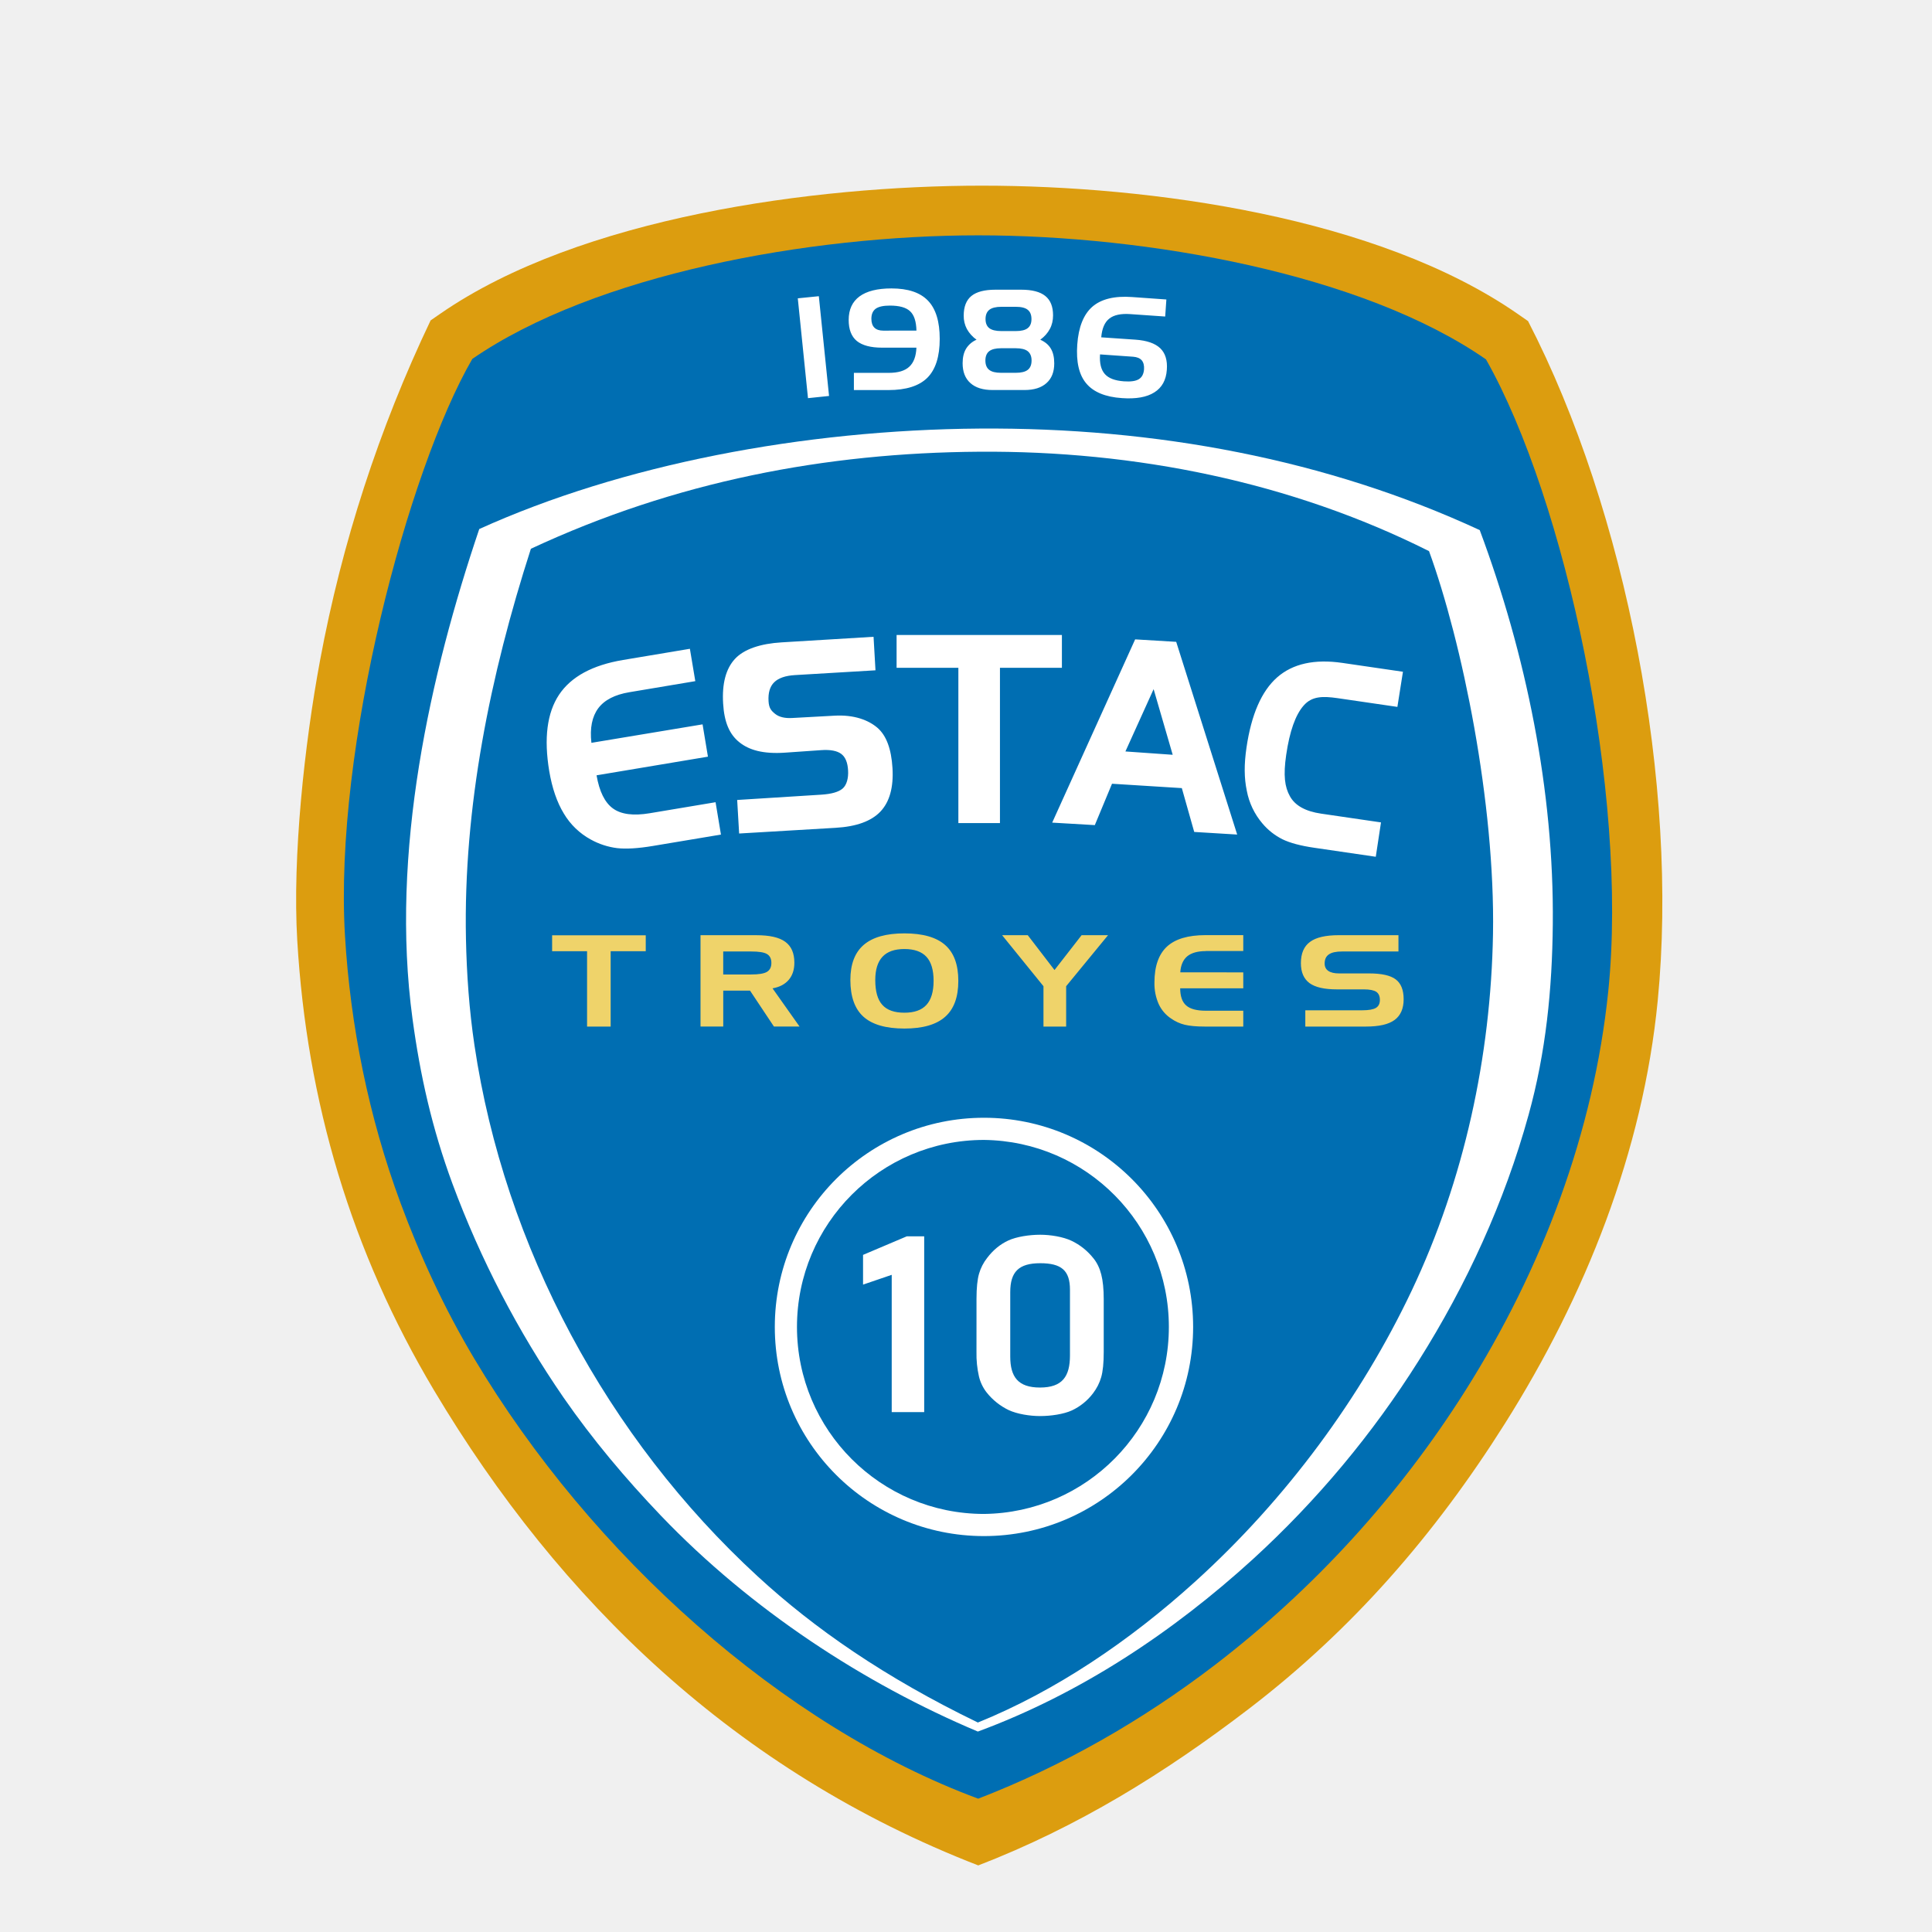
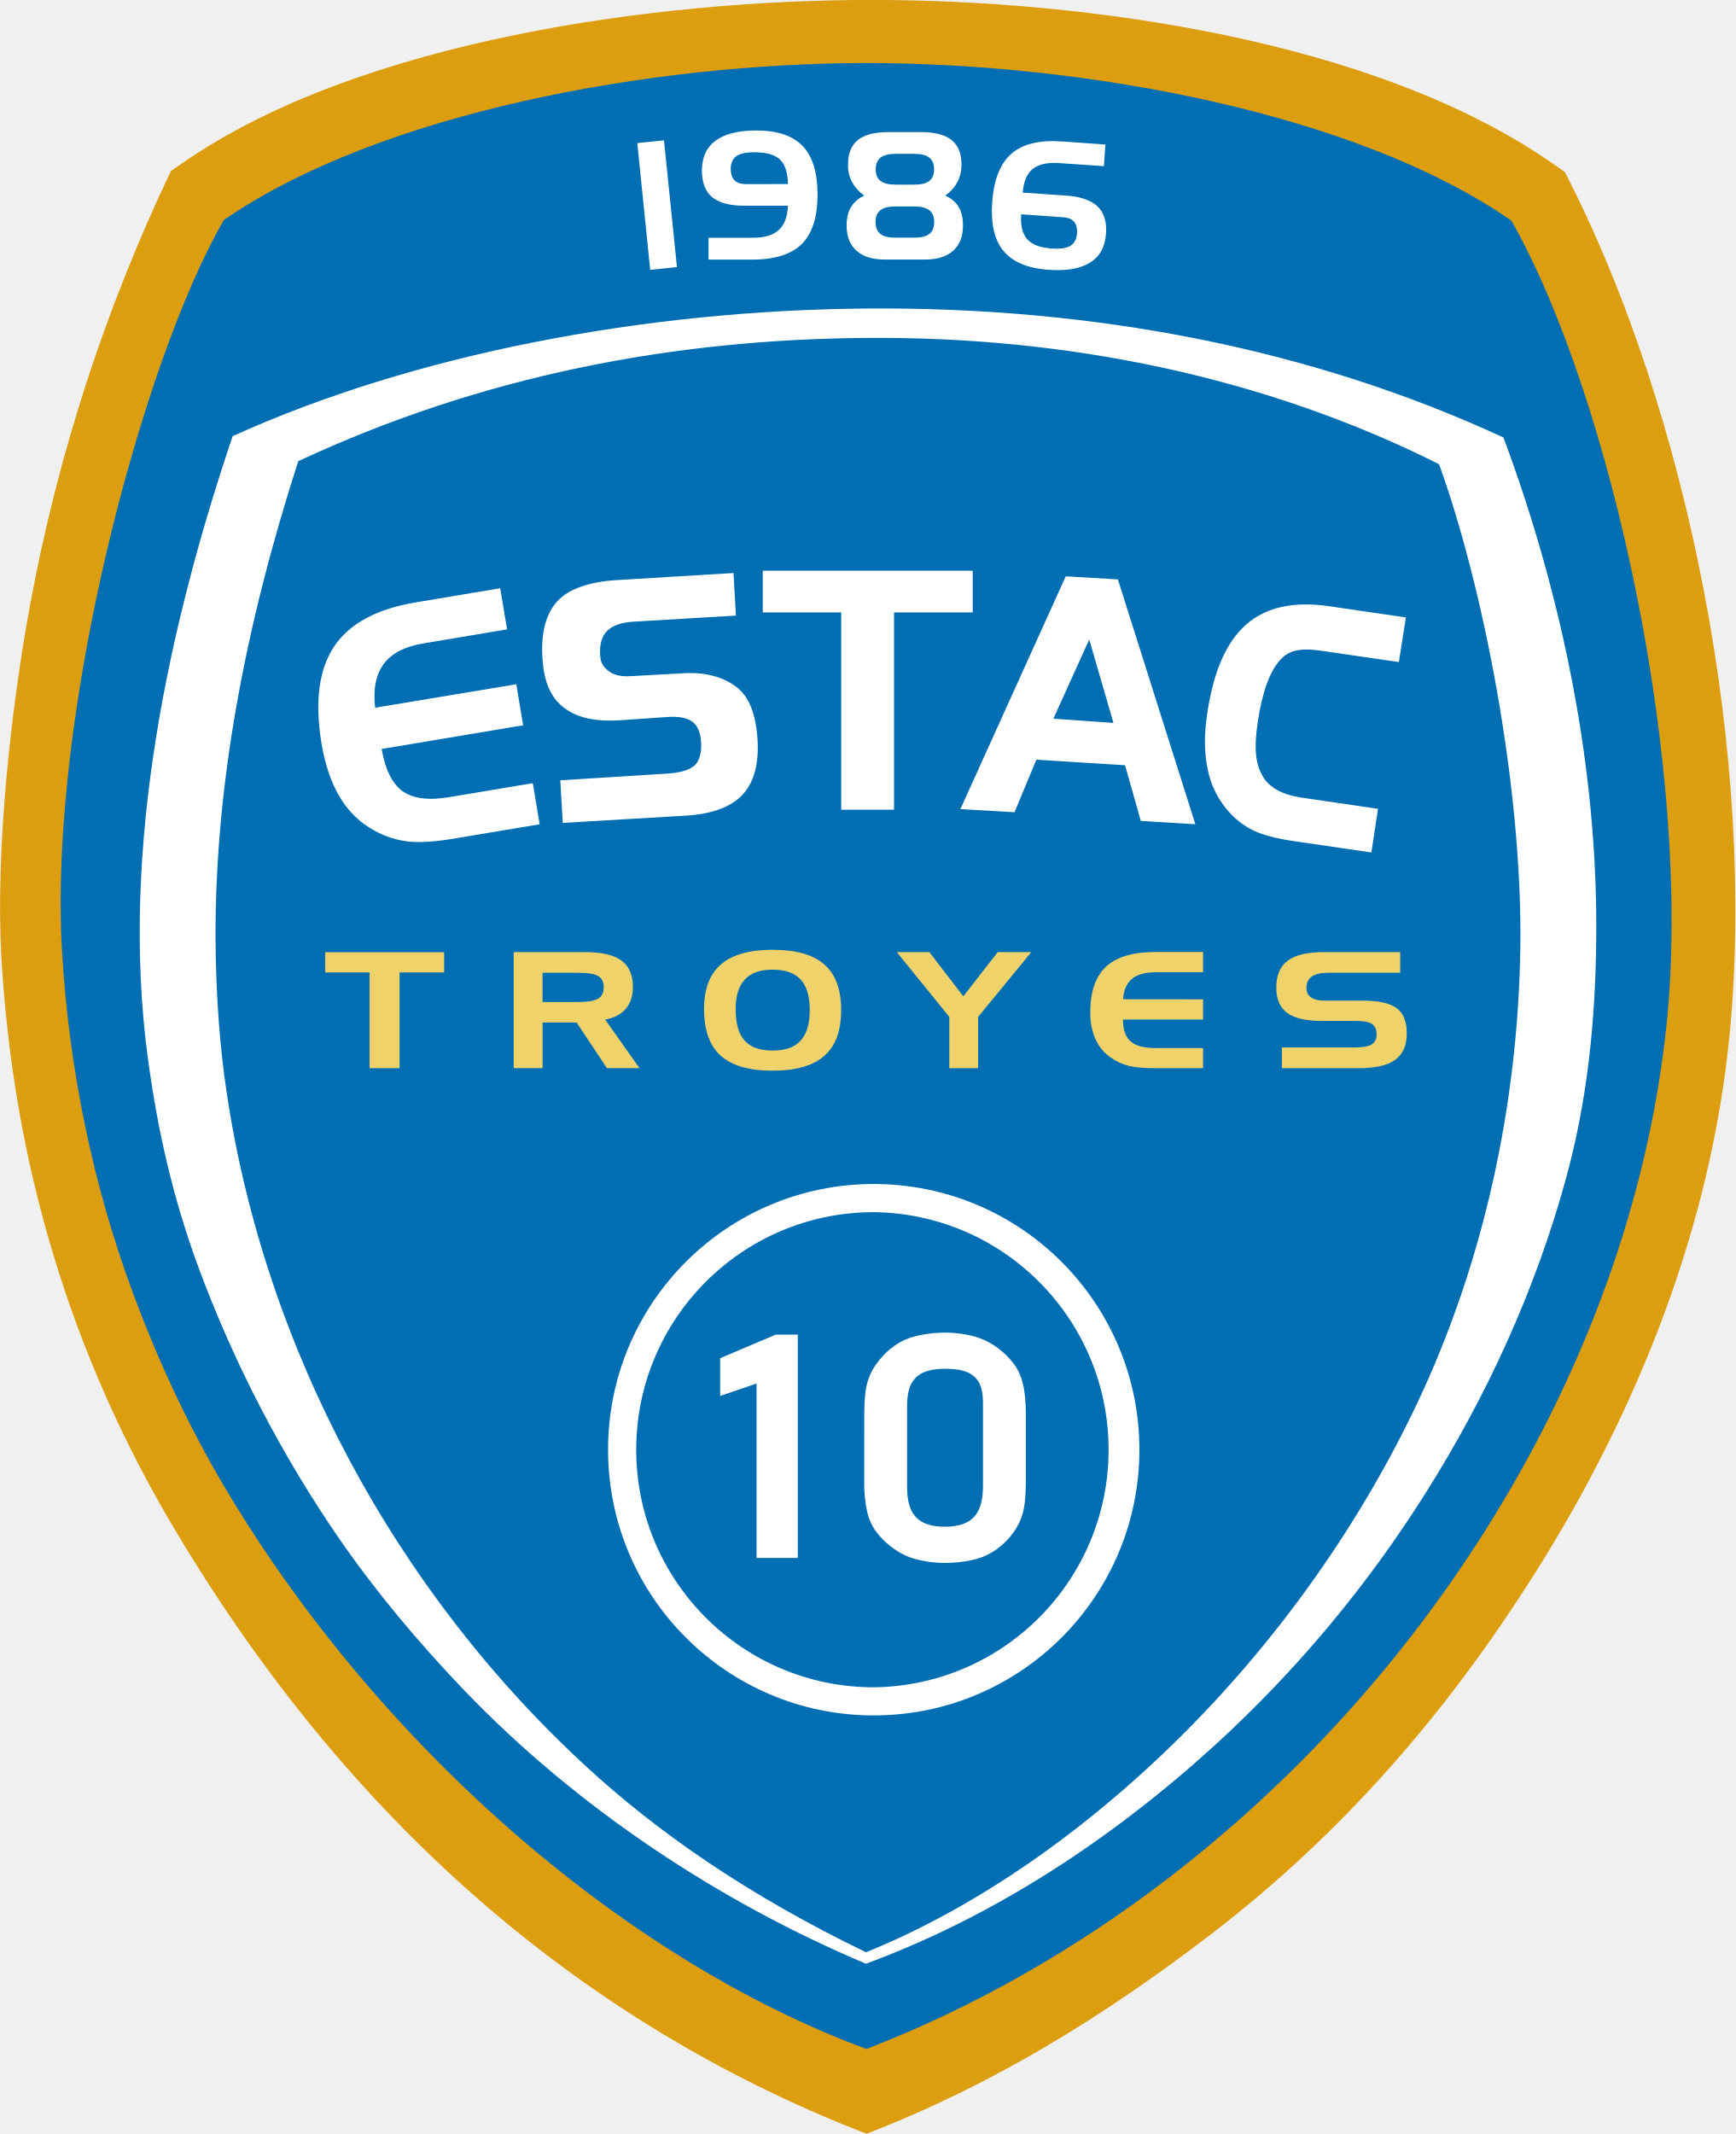
- <svg xmlns="http://www.w3.org/2000/svg" width="80" height="80" viewBox="0 0 80 80">
+ <svg xmlns="http://www.w3.org/2000/svg" viewBox="12.26 7.69 56.57 69.56">
  <path fill="#DC9D0F" d="M68.642 41.443c-.611 6.237-2.997 12.226-6.331 17.51-2.892 4.583-6.302 8.518-10.604 11.81-3.49 2.671-7.093 4.894-11.199 6.48-10.029-3.891-17.329-10.938-22.532-19.666-3.43-5.751-5.273-11.96-5.667-18.631-.207-3.488.303-8.155.941-11.586a56.848 56.848 0 0 1 4.581-14.093l.424-.293c5.772-3.982 15.451-5.286 22.408-5.286 6.98 0 16.395 1.293 22.18 5.309l.43.299c4.069 7.881 6.245 19.211 5.369 28.147z" />
  <path fill="#006EB2" d="M19.558 14.861c5.082-3.502 13.938-5.116 20.949-5.116 7.008 0 15.925 1.594 21.025 5.137 3.289 5.808 5.907 17.953 5.062 26.169-.601 5.838-2.739 11.494-5.909 16.52a43.831 43.831 0 0 1-10.376 11.37c-3.014 2.305-6.317 4.191-9.804 5.538-8.089-3.001-16.011-10.075-20.875-18.235-1.241-2.08-2.246-4.269-3.046-6.435-1.315-3.551-2.078-7.339-2.3-11.078-.458-7.746 2.615-19.282 5.274-23.87z" />
  <path fill="#FFF" d="M19.845 21.906c-2.024 5.987-3.703 13.373-2.763 20.288.315 2.329.808 4.532 1.653 6.821a40.363 40.363 0 0 0 4.599 8.853c1.2 1.732 2.571 3.363 4.037 4.896 3.725 3.891 8.405 6.949 13.12 8.936 4.248-1.569 8.073-4.115 11.393-7.141a39.956 39.956 0 0 0 6.858-8.212c1.984-3.145 3.559-6.58 4.55-10.171.723-2.608.981-5.215 1.006-7.912.055-5.523-1.112-11.184-3.025-16.313-6.325-2.929-13.414-4.257-20.717-4.205-7.296.053-14.805 1.486-20.711 4.16z" />
  <path fill="#006EB2" d="M21.983 22.723c-1.69 5.242-2.798 10.713-2.689 16.143.03 1.474.134 2.948.352 4.414 1.242 8.352 5.498 16.267 11.728 21.994 2.342 2.155 5.255 4.182 9.117 6.052 3.223-1.305 6.286-3.382 8.972-5.812 3.804-3.438 6.9-7.658 8.993-12.073 2.176-4.594 3.276-9.704 3.366-14.766.092-5.428-1.28-12.096-2.649-15.854-5.711-2.866-12.164-4.164-18.634-4.116-6.339.042-12.575 1.227-18.556 4.018z" />
  <path fill="#FFF" d="M40.744 46.284a8.663 8.663 0 0 1 8.661 8.661 8.663 8.663 0 0 1-8.661 8.661 8.661 8.661 0 0 1 0-17.322z" />
  <path fill="#006EB2" d="M40.744 47.202a7.744 7.744 0 0 1 0 15.487 7.746 7.746 0 0 1-7.743-7.744 7.745 7.745 0 0 1 7.743-7.743z" />
-   <path fill="#FFF" d="M26.06 28.663c-.6.1-1.031.321-1.288.665-.256.345-.353.821-.283 1.431l4.603-.765.222 1.338-4.612.772c.116.67.341 1.128.68 1.373.338.245.844.31 1.517.198l2.731-.457.223 1.34-2.812.47c-.619.104-1.116.133-1.487.091a3.018 3.018 0 0 1-1.087-.354 2.916 2.916 0 0 1-1.118-1.075c-.287-.469-.487-1.058-.606-1.757-.226-1.361-.092-2.415.406-3.166.5-.748 1.383-1.227 2.656-1.44l2.762-.462.224 1.34-2.731.458zM36.252 27.756l-3.333.198c-.398.023-.685.124-.86.296-.179.175-.256.436-.235.787.017.285.109.392.275.525.165.131.407.188.719.168l1.732-.095c.822-.048 1.416.186 1.784.502.368.32.574.873.622 1.667.048.8-.121 1.401-.499 1.801-.378.398-.999.624-1.858.673l-3.993.236-.081-1.389 3.479-.219c.428-.027.725-.112.892-.258.166-.146.241-.434.221-.75-.018-.326-.112-.551-.281-.679-.168-.127-.446-.186-.835-.157l-1.497.104c-.905.062-1.492-.109-1.89-.432-.411-.328-.626-.833-.671-1.605-.05-.828.116-1.443.492-1.848.377-.405 1.059-.63 1.93-.682l3.807-.231.08 1.388zM39.684 27.652h-2.558v-1.359h6.845v1.359h-2.565v6.431h-1.722zM46.601 31.116l1.958.138-.79-2.718-1.168 2.58zm.403-4.641l1.7.102 2.525 7.98-1.779-.108-.513-1.815-2.891-.181-.712 1.713-1.765-.103 3.435-7.588zM55.385 28.909c-.624-.09-1.067-.081-1.405.308-.339.386-.58 1.067-.722 2.044-.123.846-.062 1.325.155 1.71.213.387.644.625 1.29.72l2.481.363-.216 1.423-2.555-.374c-.563-.082-.999-.2-1.306-.349a2.61 2.61 0 0 1-.832-.655 2.914 2.914 0 0 1-.647-1.352c-.112-.532-.116-1.093-.013-1.794.2-1.365.622-2.333 1.267-2.903.646-.568 1.546-.768 2.699-.601l2.512.367-.23 1.455-2.478-.362z" />
-   <path fill="#EFD36A" d="M24.309 39.387h-1.447v-.658h3.877v.658h-1.453v3.121h-.977zM31.105 39.399h-1.158v.952h1.158c.312 0 .53-.036.652-.108.123-.075.184-.195.184-.371 0-.172-.059-.293-.18-.366-.119-.073-.336-.107-.656-.107zm-2.098-.674h2.32c.541 0 .937.088 1.19.273.251.183.376.472.376.865 0 .29-.077.525-.231.708-.158.185-.381.303-.673.354l1.119 1.582h-1.061l-.99-1.488h-1.109v1.488h-.941v-3.782zM35.212 40.577c0-.649.184-1.135.553-1.452.37-.318.93-.476 1.685-.476.758 0 1.322.16 1.686.481.366.322.546.816.546 1.488 0 .669-.181 1.164-.546 1.486-.364.324-.928.486-1.686.486-.769 0-1.332-.164-1.694-.488-.362-.324-.544-.834-.544-1.525zm2.237-1.28c-.405 0-.708.106-.907.32-.2.214-.299.536-.299.965 0 .468.096.811.291 1.026.194.219.499.326.915.326.411 0 .714-.107.912-.323.197-.216.297-.548.297-.996 0-.452-.099-.782-.297-.997-.198-.214-.504-.321-.912-.321zM41.496 38.725h1.062l1.107 1.442 1.121-1.442h1.095l-1.734 2.112v1.671h-.939v-1.671zM49.933 39.383c-.34 0-.599.072-.773.216-.172.146-.267.365-.287.663l2.608.002v.659h-2.612c.002.33.082.567.249.711.161.145.436.218.815.218h1.548v.656h-1.593c-.353 0-.628-.027-.83-.075a1.678 1.678 0 0 1-.565-.257 1.44 1.44 0 0 1-.516-.604 2.102 2.102 0 0 1-.174-.89c0-.67.174-1.164.516-1.484.345-.318.875-.476 1.596-.476h1.566v.658h-1.548v.003zM57.907 39.399h-2.329c-.251 0-.435.038-.551.12-.118.079-.176.204-.176.376 0 .139.051.239.15.307.099.069.249.105.443.105h1.249c.515 0 .884.082 1.101.247.219.165.328.439.328.824 0 .387-.127.675-.377.858-.253.185-.648.272-1.188.272H54.05v-.674h2.357c.268 0 .458-.034.566-.099.11-.066.165-.175.165-.33 0-.156-.05-.268-.149-.336-.103-.067-.273-.101-.517-.101h-1.115c-.516 0-.893-.085-1.133-.259-.237-.177-.357-.451-.357-.826 0-.401.124-.696.377-.881.251-.188.648-.278 1.197-.278h2.466v.675z" />
-   <path fill="#FFF" d="M33.035 12.353l.871-.088.423 4.131-.872.091zM36.576 13.691l1.372-.002c-.009-.378-.095-.644-.263-.801-.167-.158-.446-.234-.839-.234-.269 0-.462.043-.583.128-.121.089-.181.227-.181.417 0 .164.042.286.125.369.083.082.206.123.369.123zm-.051.705c-.473 0-.821-.094-1.048-.278-.225-.188-.335-.478-.335-.87 0-.43.15-.754.448-.974.299-.22.74-.331 1.323-.331.687 0 1.191.169 1.515.509.324.338.484.866.484 1.581 0 .732-.172 1.268-.511 1.608-.342.34-.88.511-1.616.511h-1.427v-.713h1.45c.377 0 .659-.083.841-.252.184-.167.283-.43.298-.791h-1.422zM40.437 14.067a1.35 1.35 0 0 1-.4-.443 1.155 1.155 0 0 1-.132-.555c0-.367.106-.639.318-.813.214-.174.543-.26.994-.26h1.076c.443 0 .776.086.991.26.216.174.321.441.321.802 0 .208-.043.396-.133.563-.09.17-.221.317-.396.446.2.089.345.211.438.37.093.156.14.36.14.608 0 .354-.105.625-.32.817-.214.193-.518.288-.913.288H41.1c-.398 0-.704-.095-.918-.288-.216-.192-.322-.467-.322-.821 0-.242.047-.443.143-.602a.948.948 0 0 1 .434-.372zm1.012.353c-.221 0-.384.041-.488.122s-.158.21-.158.386c0 .175.052.305.156.386.102.082.266.123.49.123h.614c.225 0 .391-.041.495-.123.104-.081.157-.21.157-.386 0-.174-.054-.301-.158-.385-.106-.083-.271-.123-.494-.123h-.614zm.011-1.716c-.223 0-.389.042-.493.123-.105.083-.158.21-.158.385 0 .171.053.296.155.376.105.08.269.121.496.121h.604c.225 0 .391-.041.491-.121.104-.08.156-.205.156-.376 0-.175-.053-.305-.156-.385-.101-.082-.266-.123-.491-.123h-.604zM46.919 14.771l-1.369-.096c-.025.366.042.635.198.812s.419.276.792.303c.279.02.487-.009.614-.087.131-.078.201-.214.218-.407.011-.163-.022-.29-.096-.378-.077-.086-.195-.135-.357-.147zm.098-.706c.47.033.813.152 1.026.355.209.201.303.499.273.892-.03.426-.201.738-.518.936-.314.199-.761.278-1.341.237-.686-.046-1.179-.251-1.477-.608-.3-.355-.424-.893-.373-1.607.051-.727.262-1.253.627-1.571.366-.317.916-.452 1.646-.399l1.417.101-.049.706-1.439-.1c-.395-.029-.688.035-.877.187-.192.151-.301.409-.332.774l1.417.097zM38.269 58.473h-1.345v-5.685l-1.187.405v-1.231l1.811-.768h.721zM41.832 53.506v2.662c0 .849.325 1.287 1.232 1.287.931 0 1.241-.465 1.241-1.328v-2.723c0-.8-.358-1.097-1.232-1.097-.889 0-1.241.357-1.241 1.199zm-1.397.266c0-.443.035-.786.104-1.027a1.92 1.92 0 0 1 .338-.659c.245-.323.537-.564.877-.721.339-.156.87-.237 1.319-.237.419 0 .942.083 1.293.249.352.167.658.408.913.729.147.181.255.405.322.668.067.26.102.602.102 1.019v2.198c0 .445-.035.791-.104 1.033-.07.245-.183.463-.336.666a2.34 2.34 0 0 1-.878.712c-.341.156-.869.234-1.321.234-.419 0-.942-.083-1.296-.247a2.616 2.616 0 0 1-.913-.73 1.726 1.726 0 0 1-.319-.664 4.179 4.179 0 0 1-.102-1.014l.001-2.209z" />
+   <path fill="#FFF" d="M26.06 28.663c-.6.1-1.031.321-1.288.665-.256.345-.353.821-.283 1.431l4.603-.765.222 1.338-4.612.772c.116.67.341 1.128.68 1.373.338.245.844.31 1.517.198l2.731-.457.223 1.34-2.812.47c-.619.104-1.116.133-1.487.091a3.018 3.018 0 0 1-1.087-.354 2.916 2.916 0 0 1-1.118-1.075c-.287-.469-.487-1.058-.606-1.757-.226-1.361-.092-2.415.406-3.166.5-.748 1.383-1.227 2.656-1.44l2.762-.462.224 1.34-2.731.458zm10.192-.907-3.333.198c-.398.023-.685.124-.86.296-.179.175-.256.436-.235.787.017.285.109.392.275.525.165.131.407.188.719.168l1.732-.095c.822-.048 1.416.186 1.784.502.368.32.574.873.622 1.667.048.8-.121 1.401-.499 1.801-.378.398-.999.624-1.858.673l-3.993.236-.081-1.389 3.479-.219c.428-.027.725-.112.892-.258.166-.146.241-.434.221-.75-.018-.326-.112-.551-.281-.679-.168-.127-.446-.186-.835-.157l-1.497.104c-.905.062-1.492-.109-1.89-.432-.411-.328-.626-.833-.671-1.605-.05-.828.116-1.443.492-1.848.377-.405 1.059-.63 1.93-.682l3.807-.231.08 1.388zm3.432-.104h-2.558v-1.359h6.845v1.359h-2.565v6.431h-1.722zm6.917 3.464 1.958.138-.79-2.718-1.168 2.58zm.403-4.641 1.7.102 2.525 7.98-1.779-.108-.513-1.815-2.891-.181-.712 1.713-1.765-.103 3.435-7.588zm8.381 2.434c-.624-.09-1.067-.081-1.405.308-.339.386-.58 1.067-.722 2.044-.123.846-.062 1.325.155 1.71.213.387.644.625 1.29.72l2.481.363-.216 1.423-2.555-.374c-.563-.082-.999-.2-1.306-.349a2.61 2.61 0 0 1-.832-.655 2.914 2.914 0 0 1-.647-1.352c-.112-.532-.116-1.093-.013-1.794.2-1.365.622-2.333 1.267-2.903.646-.568 1.546-.768 2.699-.601l2.512.367-.23 1.455-2.478-.362z" />
+   <path fill="#EFD36A" d="M24.309 39.387h-1.447v-.658h3.877v.658h-1.453v3.121h-.977zm6.796.012h-1.158v.952h1.158c.312 0 .53-.036.652-.108.123-.075.184-.195.184-.371 0-.172-.059-.293-.18-.366-.119-.073-.336-.107-.656-.107zm-2.098-.674h2.32c.541 0 .937.088 1.19.273.251.183.376.472.376.865 0 .29-.077.525-.231.708-.158.185-.381.303-.673.354l1.119 1.582h-1.061l-.99-1.488h-1.109v1.488h-.941v-3.782zm6.205 1.852c0-.649.184-1.135.553-1.452.37-.318.93-.476 1.685-.476.758 0 1.322.16 1.686.481.366.322.546.816.546 1.488 0 .669-.181 1.164-.546 1.486-.364.324-.928.486-1.686.486-.769 0-1.332-.164-1.694-.488-.362-.324-.544-.834-.544-1.525zm2.237-1.28c-.405 0-.708.106-.907.32-.2.214-.299.536-.299.965 0 .468.096.811.291 1.026.194.219.499.326.915.326.411 0 .714-.107.912-.323.197-.216.297-.548.297-.996 0-.452-.099-.782-.297-.997-.198-.214-.504-.321-.912-.321zm4.047-.572h1.062l1.107 1.442 1.121-1.442h1.095l-1.734 2.112v1.671h-.939v-1.671zm8.437.658c-.34 0-.599.072-.773.216-.172.146-.267.365-.287.663l2.608.002v.659h-2.612c.002.33.082.567.249.711.161.145.436.218.815.218h1.548v.656h-1.593c-.353 0-.628-.027-.83-.075a1.678 1.678 0 0 1-.565-.257 1.44 1.44 0 0 1-.516-.604 2.102 2.102 0 0 1-.174-.89c0-.67.174-1.164.516-1.484.345-.318.875-.476 1.596-.476h1.566v.658h-1.548v.003zm7.974.016h-2.329c-.251 0-.435.038-.551.12-.118.079-.176.204-.176.376 0 .139.051.239.15.307.099.069.249.105.443.105h1.249c.515 0 .884.082 1.101.247.219.165.328.439.328.824 0 .387-.127.675-.377.858-.253.185-.648.272-1.188.272H54.05v-.674h2.357c.268 0 .458-.034.566-.099.11-.066.165-.175.165-.33 0-.156-.05-.268-.149-.336-.103-.067-.273-.101-.517-.101h-1.115c-.516 0-.893-.085-1.133-.259-.237-.177-.357-.451-.357-.826 0-.401.124-.696.377-.881.251-.188.648-.278 1.197-.278h2.466v.675z" />
+   <path fill="#FFF" d="m33.035 12.353.871-.088.423 4.131-.872.091zm3.541 1.338 1.372-.002c-.009-.378-.095-.644-.263-.801-.167-.158-.446-.234-.839-.234-.269 0-.462.043-.583.128-.121.089-.181.227-.181.417 0 .164.042.286.125.369.083.082.206.123.369.123zm-.051.705c-.473 0-.821-.094-1.048-.278-.225-.188-.335-.478-.335-.87 0-.43.15-.754.448-.974.299-.22.74-.331 1.323-.331.687 0 1.191.169 1.515.509.324.338.484.866.484 1.581 0 .732-.172 1.268-.511 1.608-.342.34-.88.511-1.616.511h-1.427v-.713h1.45c.377 0 .659-.083.841-.252.184-.167.283-.43.298-.791h-1.422zm3.912-.329a1.35 1.35 0 0 1-.4-.443 1.155 1.155 0 0 1-.132-.555c0-.367.106-.639.318-.813.214-.174.543-.26.994-.26h1.076c.443 0 .776.086.991.26.216.174.321.441.321.802 0 .208-.043.396-.133.563-.09.17-.221.317-.396.446.2.089.345.211.438.37.093.156.14.36.14.608 0 .354-.105.625-.32.817-.214.193-.518.288-.913.288H41.1c-.398 0-.704-.095-.918-.288-.216-.192-.322-.467-.322-.821 0-.242.047-.443.143-.602a.948.948 0 0 1 .434-.372zm1.012.353c-.221 0-.384.041-.488.122s-.158.21-.158.386c0 .175.052.305.156.386.102.082.266.123.49.123h.614c.225 0 .391-.041.495-.123.104-.081.157-.21.157-.386 0-.174-.054-.301-.158-.385-.106-.083-.271-.123-.494-.123h-.614zm.011-1.716c-.223 0-.389.042-.493.123-.105.083-.158.21-.158.385 0 .171.053.296.155.376.105.08.269.121.496.121h.604c.225 0 .391-.041.491-.121.104-.08.156-.205.156-.376 0-.175-.053-.305-.156-.385-.101-.082-.266-.123-.491-.123h-.604zm5.459 2.067-1.369-.096c-.025.366.042.635.198.812s.419.276.792.303c.279.02.487-.009.614-.087.131-.078.201-.214.218-.407.011-.163-.022-.29-.096-.378-.077-.086-.195-.135-.357-.147zm.098-.706c.47.033.813.152 1.026.355.209.201.303.499.273.892-.03.426-.201.738-.518.936-.314.199-.761.278-1.341.237-.686-.046-1.179-.251-1.477-.608-.3-.355-.424-.893-.373-1.607.051-.727.262-1.253.627-1.571.366-.317.916-.452 1.646-.399l1.417.101-.049.706-1.439-.1c-.395-.029-.688.035-.877.187-.192.151-.301.409-.332.774l1.417.097zm-8.748 44.408h-1.345v-5.685l-1.187.405v-1.231l1.811-.768h.721zm3.563-4.967v2.662c0 .849.325 1.287 1.232 1.287.931 0 1.241-.465 1.241-1.328v-2.723c0-.8-.358-1.097-1.232-1.097-.889 0-1.241.357-1.241 1.199zm-1.397.266c0-.443.035-.786.104-1.027a1.92 1.92 0 0 1 .338-.659c.245-.323.537-.564.877-.721.339-.156.87-.237 1.319-.237.419 0 .942.083 1.293.249.352.167.658.408.913.729.147.181.255.405.322.668.067.26.102.602.102 1.019v2.198c0 .445-.035.791-.104 1.033-.07.245-.183.463-.336.666a2.34 2.34 0 0 1-.878.712c-.341.156-.869.234-1.321.234-.419 0-.942-.083-1.296-.247a2.616 2.616 0 0 1-.913-.73 1.726 1.726 0 0 1-.319-.664 4.179 4.179 0 0 1-.102-1.014l.001-2.209z" />
</svg>
